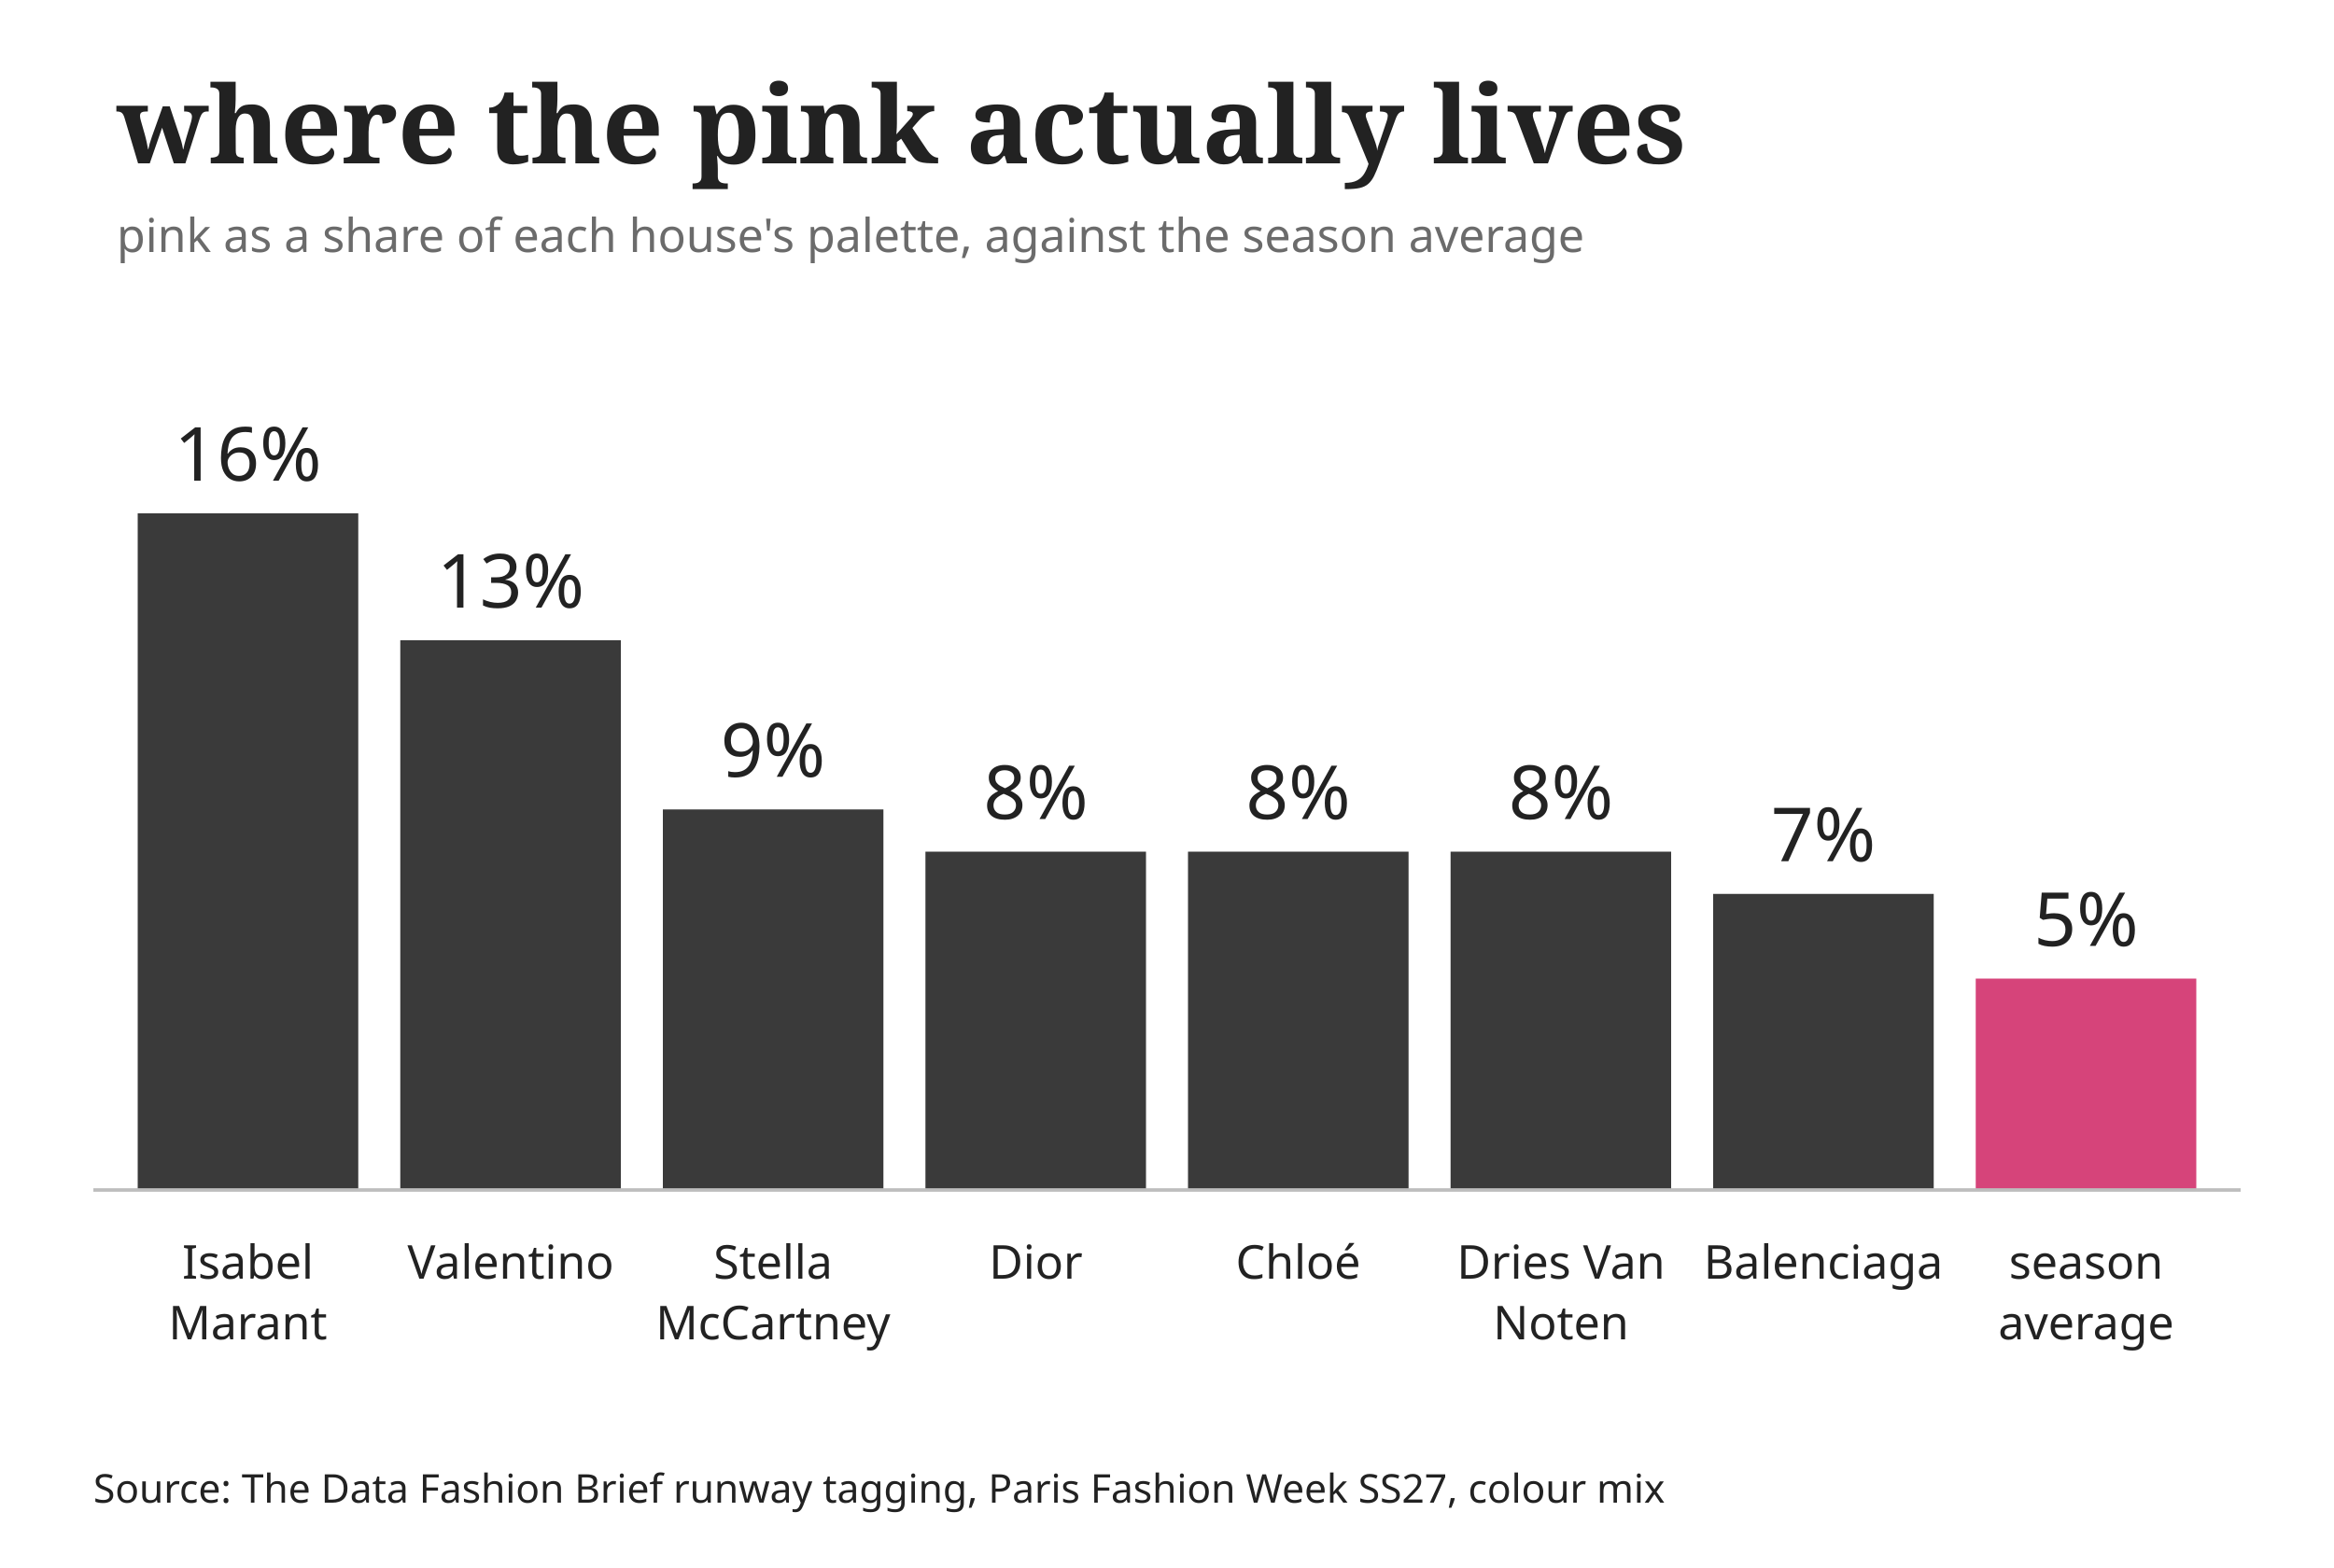
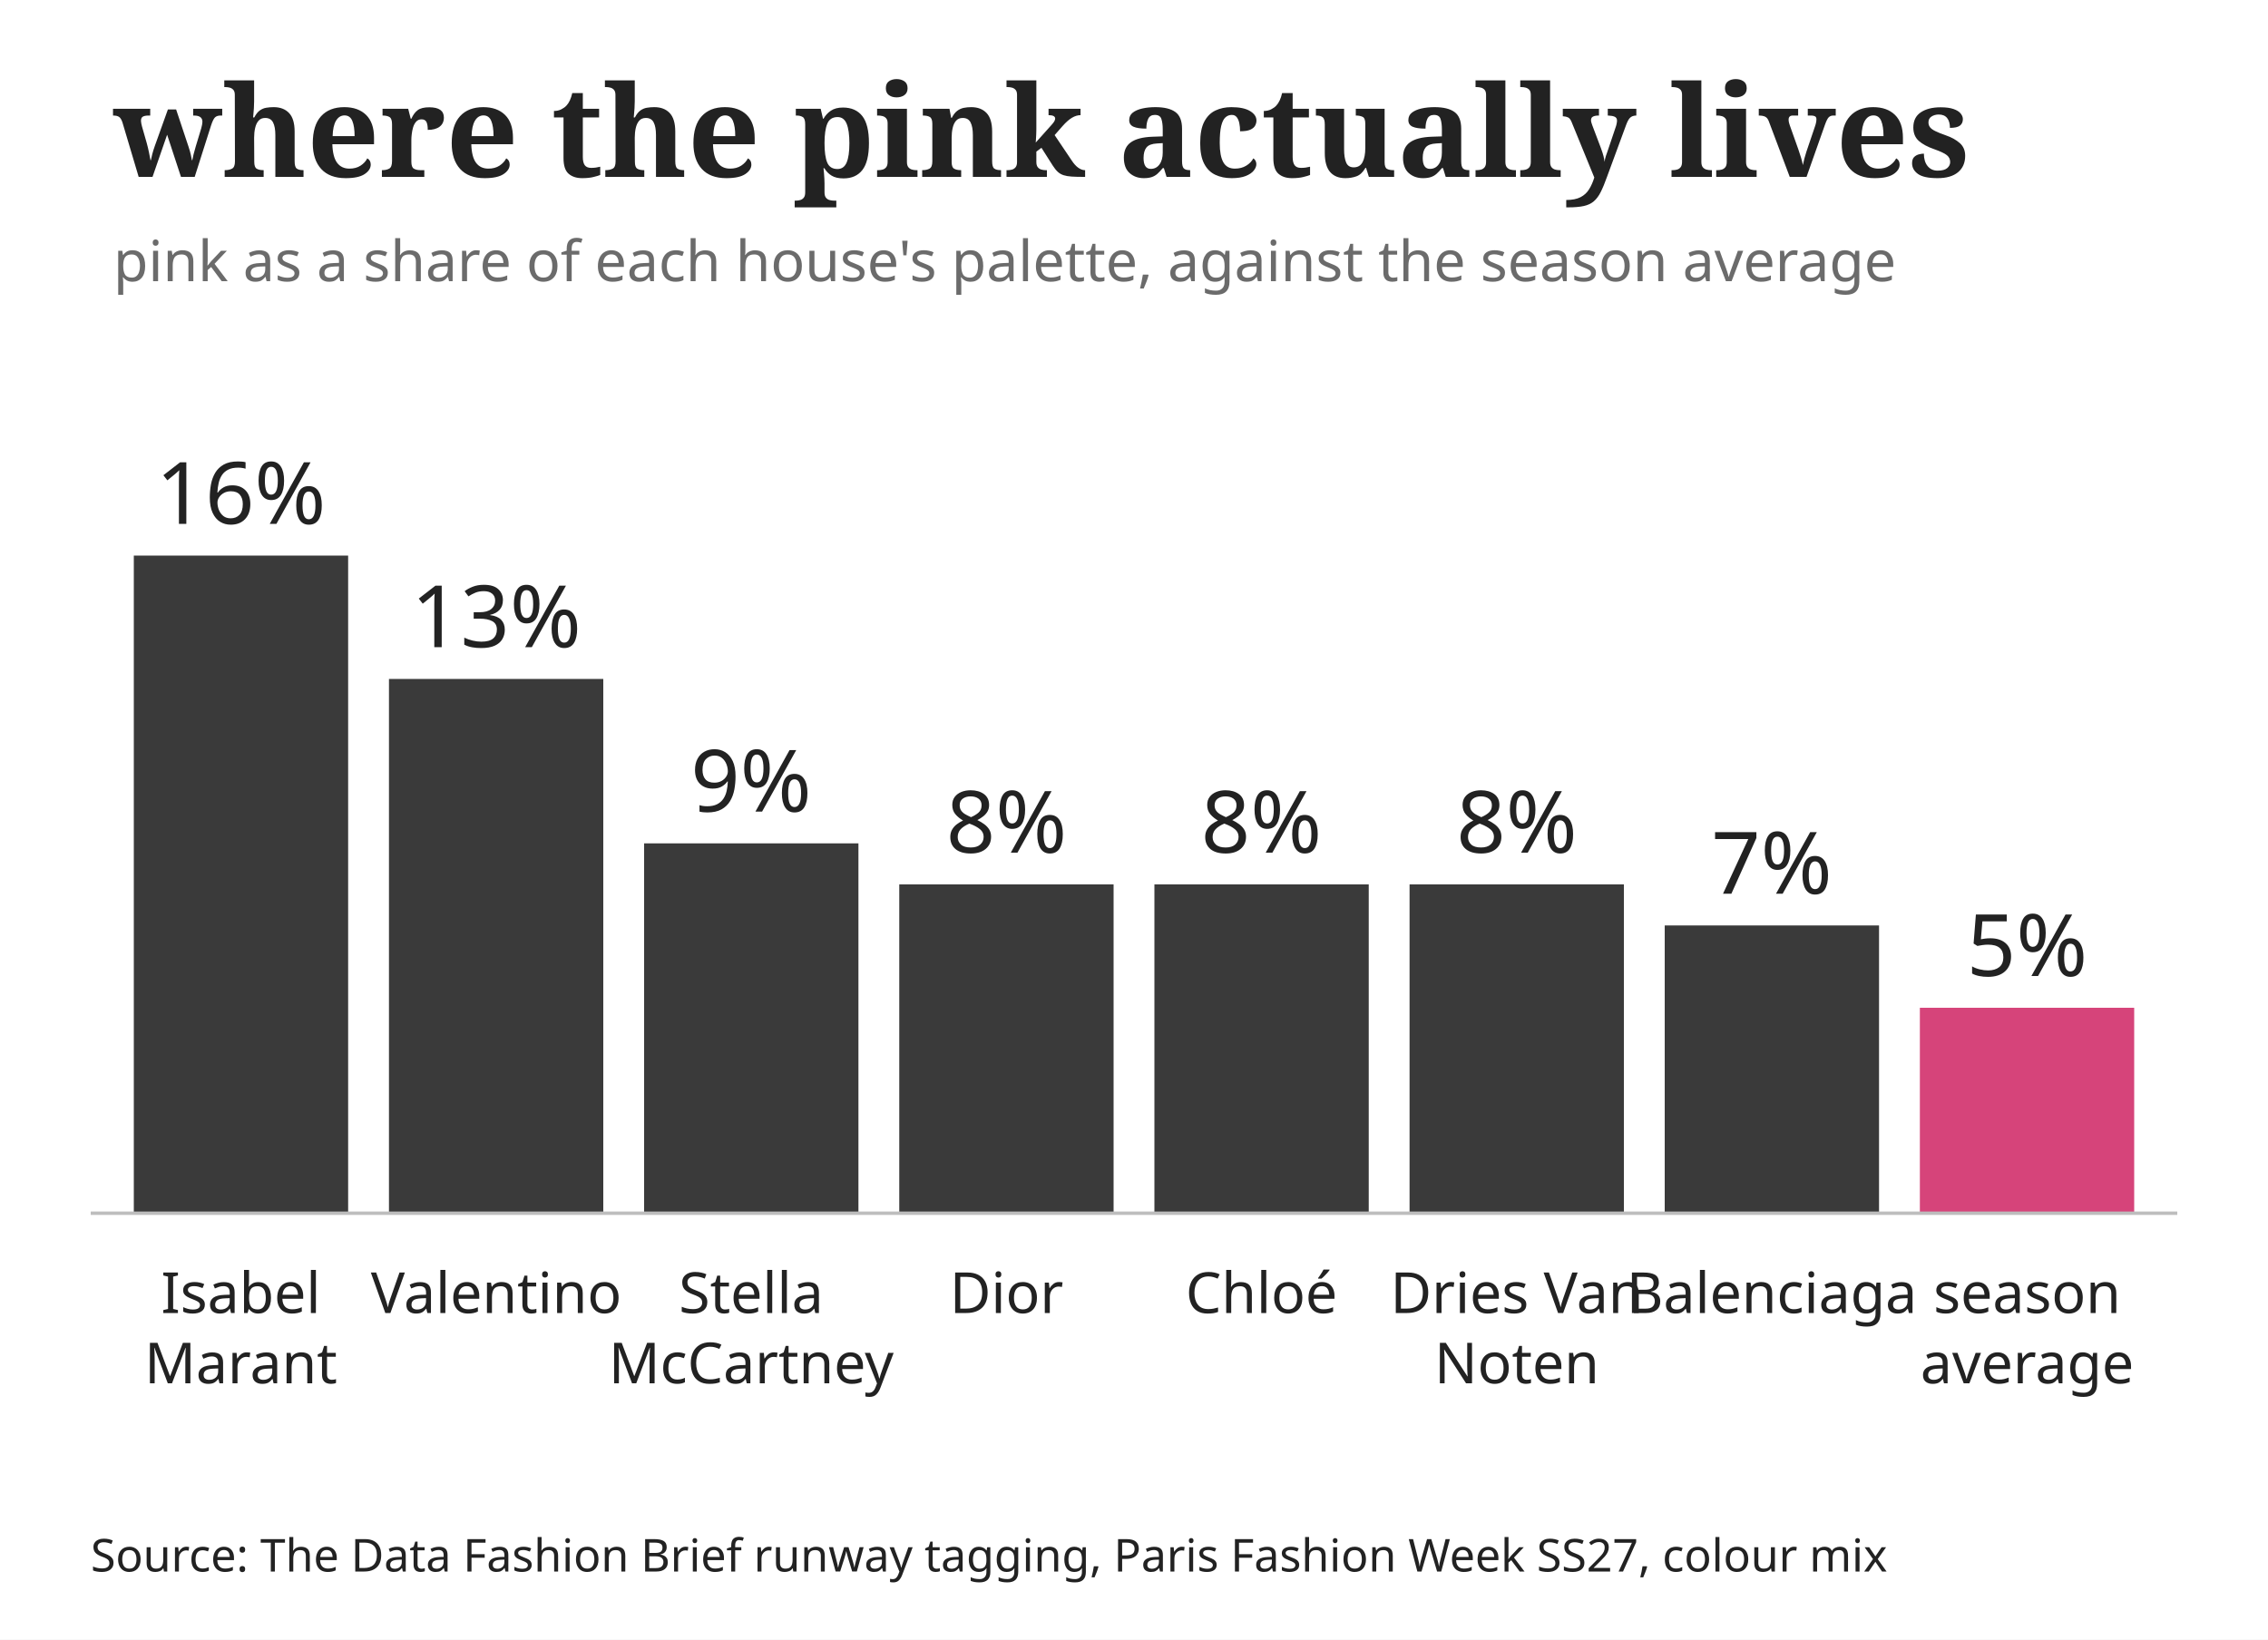
- <svg xmlns="http://www.w3.org/2000/svg" viewBox="0 0 1000 672" width="1000" height="672">
-   <rect width="1000" height="672" fill="#FFFFFF" />
-   <text x="50" y="70" font-family="'Playfair Display', Georgia, serif" font-weight="700" font-size="46" fill="#222222">where the pink actually lives</text>
-   <text x="50" y="108" font-family="'Century Gothic', 'Questrial', 'Avenir', sans-serif" font-size="20" fill="#6B6B6B">pink as a share of each house's palette, against the season average</text>
-   <rect x="59.0" y="220.0" width="94.5" height="290.0" fill="#3A3A3A" />
-   <text x="106.2" y="206.0" text-anchor="middle" font-family="'Century Gothic', 'Questrial', 'Avenir', sans-serif" font-size="32" fill="#222222">16%</text>
-   <text x="106.2" y="548" text-anchor="middle" font-family="'Century Gothic', 'Questrial', 'Avenir', sans-serif" font-size="20" fill="#222222">Isabel</text>
-   <text x="106.2" y="574" text-anchor="middle" font-family="'Century Gothic', 'Questrial', 'Avenir', sans-serif" font-size="20" fill="#222222">Marant</text>
-   <rect x="171.5" y="274.4" width="94.5" height="235.6" fill="#3A3A3A" />
-   <text x="218.8" y="260.4" text-anchor="middle" font-family="'Century Gothic', 'Questrial', 'Avenir', sans-serif" font-size="32" fill="#222222">13%</text>
-   <text x="218.8" y="548" text-anchor="middle" font-family="'Century Gothic', 'Questrial', 'Avenir', sans-serif" font-size="20" fill="#222222">Valentino</text>
-   <rect x="284.0" y="346.9" width="94.5" height="163.1" fill="#3A3A3A" />
-   <text x="331.2" y="332.9" text-anchor="middle" font-family="'Century Gothic', 'Questrial', 'Avenir', sans-serif" font-size="32" fill="#222222">9%</text>
-   <text x="331.2" y="548" text-anchor="middle" font-family="'Century Gothic', 'Questrial', 'Avenir', sans-serif" font-size="20" fill="#222222">Stella</text>
-   <text x="331.2" y="574" text-anchor="middle" font-family="'Century Gothic', 'Questrial', 'Avenir', sans-serif" font-size="20" fill="#222222">McCartney</text>
-   <rect x="396.5" y="365.0" width="94.5" height="145.0" fill="#3A3A3A" />
-   <text x="443.8" y="351.0" text-anchor="middle" font-family="'Century Gothic', 'Questrial', 'Avenir', sans-serif" font-size="32" fill="#222222">8%</text>
-   <text x="443.8" y="548" text-anchor="middle" font-family="'Century Gothic', 'Questrial', 'Avenir', sans-serif" font-size="20" fill="#222222">Dior</text>
-   <rect x="509.0" y="365.0" width="94.5" height="145.0" fill="#3A3A3A" />
-   <text x="556.2" y="351.0" text-anchor="middle" font-family="'Century Gothic', 'Questrial', 'Avenir', sans-serif" font-size="32" fill="#222222">8%</text>
-   <text x="556.2" y="548" text-anchor="middle" font-family="'Century Gothic', 'Questrial', 'Avenir', sans-serif" font-size="20" fill="#222222">Chloé</text>
-   <rect x="621.5" y="365.0" width="94.5" height="145.0" fill="#3A3A3A" />
-   <text x="668.8" y="351.0" text-anchor="middle" font-family="'Century Gothic', 'Questrial', 'Avenir', sans-serif" font-size="32" fill="#222222">8%</text>
-   <text x="668.8" y="548" text-anchor="middle" font-family="'Century Gothic', 'Questrial', 'Avenir', sans-serif" font-size="20" fill="#222222">Dries Van</text>
-   <text x="668.8" y="574" text-anchor="middle" font-family="'Century Gothic', 'Questrial', 'Avenir', sans-serif" font-size="20" fill="#222222">Noten</text>
-   <rect x="734.0" y="383.1" width="94.5" height="126.9" fill="#3A3A3A" />
-   <text x="781.2" y="369.1" text-anchor="middle" font-family="'Century Gothic', 'Questrial', 'Avenir', sans-serif" font-size="32" fill="#222222">7%</text>
-   <text x="781.2" y="548" text-anchor="middle" font-family="'Century Gothic', 'Questrial', 'Avenir', sans-serif" font-size="20" fill="#222222">Balenciaga</text>
-   <rect x="846.5" y="419.4" width="94.5" height="90.6" fill="#D6447A" />
-   <text x="893.8" y="405.4" text-anchor="middle" font-family="'Century Gothic', 'Questrial', 'Avenir', sans-serif" font-size="32" fill="#222222">5%</text>
-   <text x="893.8" y="548" text-anchor="middle" font-family="'Century Gothic', 'Questrial', 'Avenir', sans-serif" font-size="20" fill="#222222">season</text>
-   <text x="893.8" y="574" text-anchor="middle" font-family="'Century Gothic', 'Questrial', 'Avenir', sans-serif" font-size="20" fill="#222222">average</text>
-   <line x1="40.0" y1="510" x2="960.0" y2="510" stroke="#BDBDBD" stroke-width="1.5" />
-   <text x="40" y="644" font-family="'Century Gothic', 'Questrial', 'Avenir', sans-serif" font-size="17" fill="#222222">Source: The Data Fashion Brief runway tagging, Paris Fashion Week SS27, colour mix</text>
+ <svg xmlns="http://www.w3.org/2000/svg" viewBox="0 0 1000 723" width="1000" height="723">
+   <rect width="1000" height="723" fill="#FFFFFF" />
+   <text x="50" y="78" font-family="'Playfair Display', Georgia, serif" font-weight="700" font-size="56" fill="#222222">where the pink actually lives</text>
+   <text x="50" y="124" font-family="'Century Gothic', 'Questrial', 'Avenir', sans-serif" font-size="25" fill="#6B6B6B">pink as a share of each house's palette, against the season average</text>
+   <rect x="59.0" y="245.0" width="94.5" height="290.0" fill="#3A3A3A" />
+   <text x="106.2" y="231.0" text-anchor="middle" font-family="'Century Gothic', 'Questrial', 'Avenir', sans-serif" font-size="38" fill="#222222">16%</text>
+   <text x="106.2" y="579" text-anchor="middle" font-family="'Century Gothic', 'Questrial', 'Avenir', sans-serif" font-size="25" fill="#222222">Isabel</text>
+   <text x="106.2" y="610" text-anchor="middle" font-family="'Century Gothic', 'Questrial', 'Avenir', sans-serif" font-size="25" fill="#222222">Marant</text>
+   <rect x="171.5" y="299.4" width="94.5" height="235.6" fill="#3A3A3A" />
+   <text x="218.8" y="285.4" text-anchor="middle" font-family="'Century Gothic', 'Questrial', 'Avenir', sans-serif" font-size="38" fill="#222222">13%</text>
+   <text x="218.8" y="579" text-anchor="middle" font-family="'Century Gothic', 'Questrial', 'Avenir', sans-serif" font-size="25" fill="#222222">Valentino</text>
+   <rect x="284.0" y="371.9" width="94.5" height="163.1" fill="#3A3A3A" />
+   <text x="331.2" y="357.9" text-anchor="middle" font-family="'Century Gothic', 'Questrial', 'Avenir', sans-serif" font-size="38" fill="#222222">9%</text>
+   <text x="331.2" y="579" text-anchor="middle" font-family="'Century Gothic', 'Questrial', 'Avenir', sans-serif" font-size="25" fill="#222222">Stella</text>
+   <text x="331.2" y="610" text-anchor="middle" font-family="'Century Gothic', 'Questrial', 'Avenir', sans-serif" font-size="25" fill="#222222">McCartney</text>
+   <rect x="396.5" y="390.0" width="94.5" height="145.0" fill="#3A3A3A" />
+   <text x="443.8" y="376.0" text-anchor="middle" font-family="'Century Gothic', 'Questrial', 'Avenir', sans-serif" font-size="38" fill="#222222">8%</text>
+   <text x="443.8" y="579" text-anchor="middle" font-family="'Century Gothic', 'Questrial', 'Avenir', sans-serif" font-size="25" fill="#222222">Dior</text>
+   <rect x="509.0" y="390.0" width="94.5" height="145.0" fill="#3A3A3A" />
+   <text x="556.2" y="376.0" text-anchor="middle" font-family="'Century Gothic', 'Questrial', 'Avenir', sans-serif" font-size="38" fill="#222222">8%</text>
+   <text x="556.2" y="579" text-anchor="middle" font-family="'Century Gothic', 'Questrial', 'Avenir', sans-serif" font-size="25" fill="#222222">Chloé</text>
+   <rect x="621.5" y="390.0" width="94.5" height="145.0" fill="#3A3A3A" />
+   <text x="668.8" y="376.0" text-anchor="middle" font-family="'Century Gothic', 'Questrial', 'Avenir', sans-serif" font-size="38" fill="#222222">8%</text>
+   <text x="668.8" y="579" text-anchor="middle" font-family="'Century Gothic', 'Questrial', 'Avenir', sans-serif" font-size="25" fill="#222222">Dries Van</text>
+   <text x="668.8" y="610" text-anchor="middle" font-family="'Century Gothic', 'Questrial', 'Avenir', sans-serif" font-size="25" fill="#222222">Noten</text>
+   <rect x="734.0" y="408.1" width="94.5" height="126.9" fill="#3A3A3A" />
+   <text x="781.2" y="394.1" text-anchor="middle" font-family="'Century Gothic', 'Questrial', 'Avenir', sans-serif" font-size="38" fill="#222222">7%</text>
+   <text x="781.2" y="579" text-anchor="middle" font-family="'Century Gothic', 'Questrial', 'Avenir', sans-serif" font-size="25" fill="#222222">Balenciaga</text>
+   <rect x="846.5" y="444.4" width="94.5" height="90.6" fill="#D6447A" />
+   <text x="893.8" y="430.4" text-anchor="middle" font-family="'Century Gothic', 'Questrial', 'Avenir', sans-serif" font-size="38" fill="#222222">5%</text>
+   <text x="893.8" y="579" text-anchor="middle" font-family="'Century Gothic', 'Questrial', 'Avenir', sans-serif" font-size="25" fill="#222222">season</text>
+   <text x="893.8" y="610" text-anchor="middle" font-family="'Century Gothic', 'Questrial', 'Avenir', sans-serif" font-size="25" fill="#222222">average</text>
+   <line x1="40.0" y1="535" x2="960.0" y2="535" stroke="#BDBDBD" stroke-width="1.5" />
+   <text x="40" y="693" font-family="'Century Gothic', 'Questrial', 'Avenir', sans-serif" font-size="20" fill="#222222">Source: The Data Fashion Brief runway tagging, Paris Fashion Week SS27, colour mix</text>
</svg>
